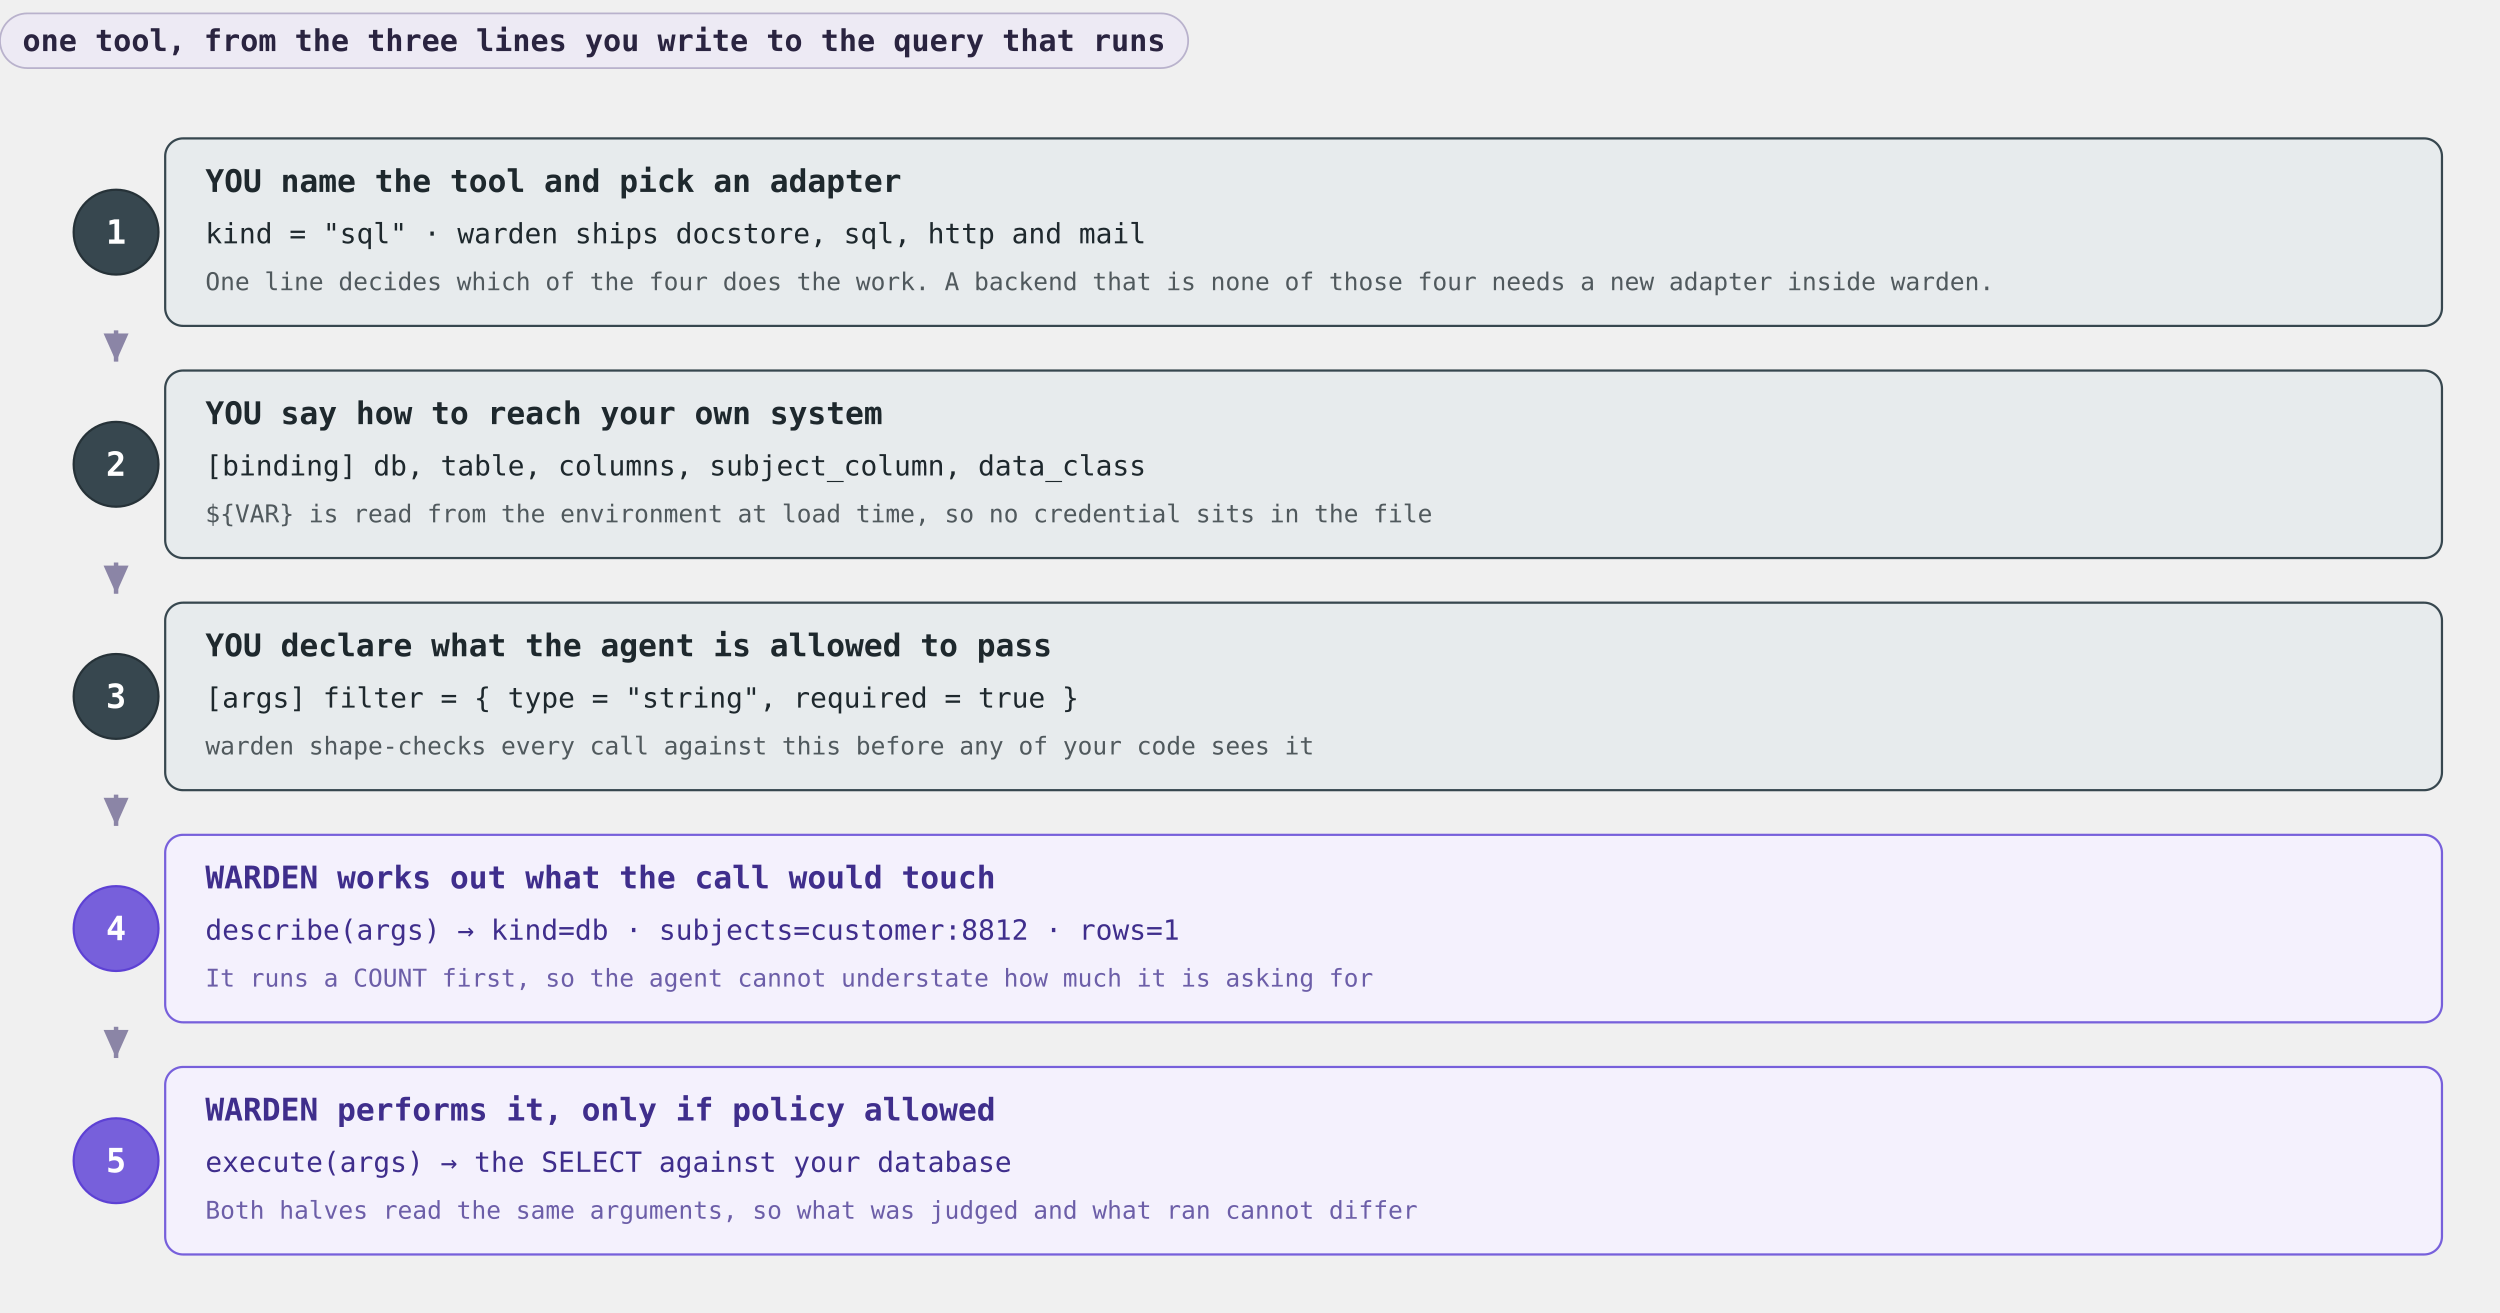
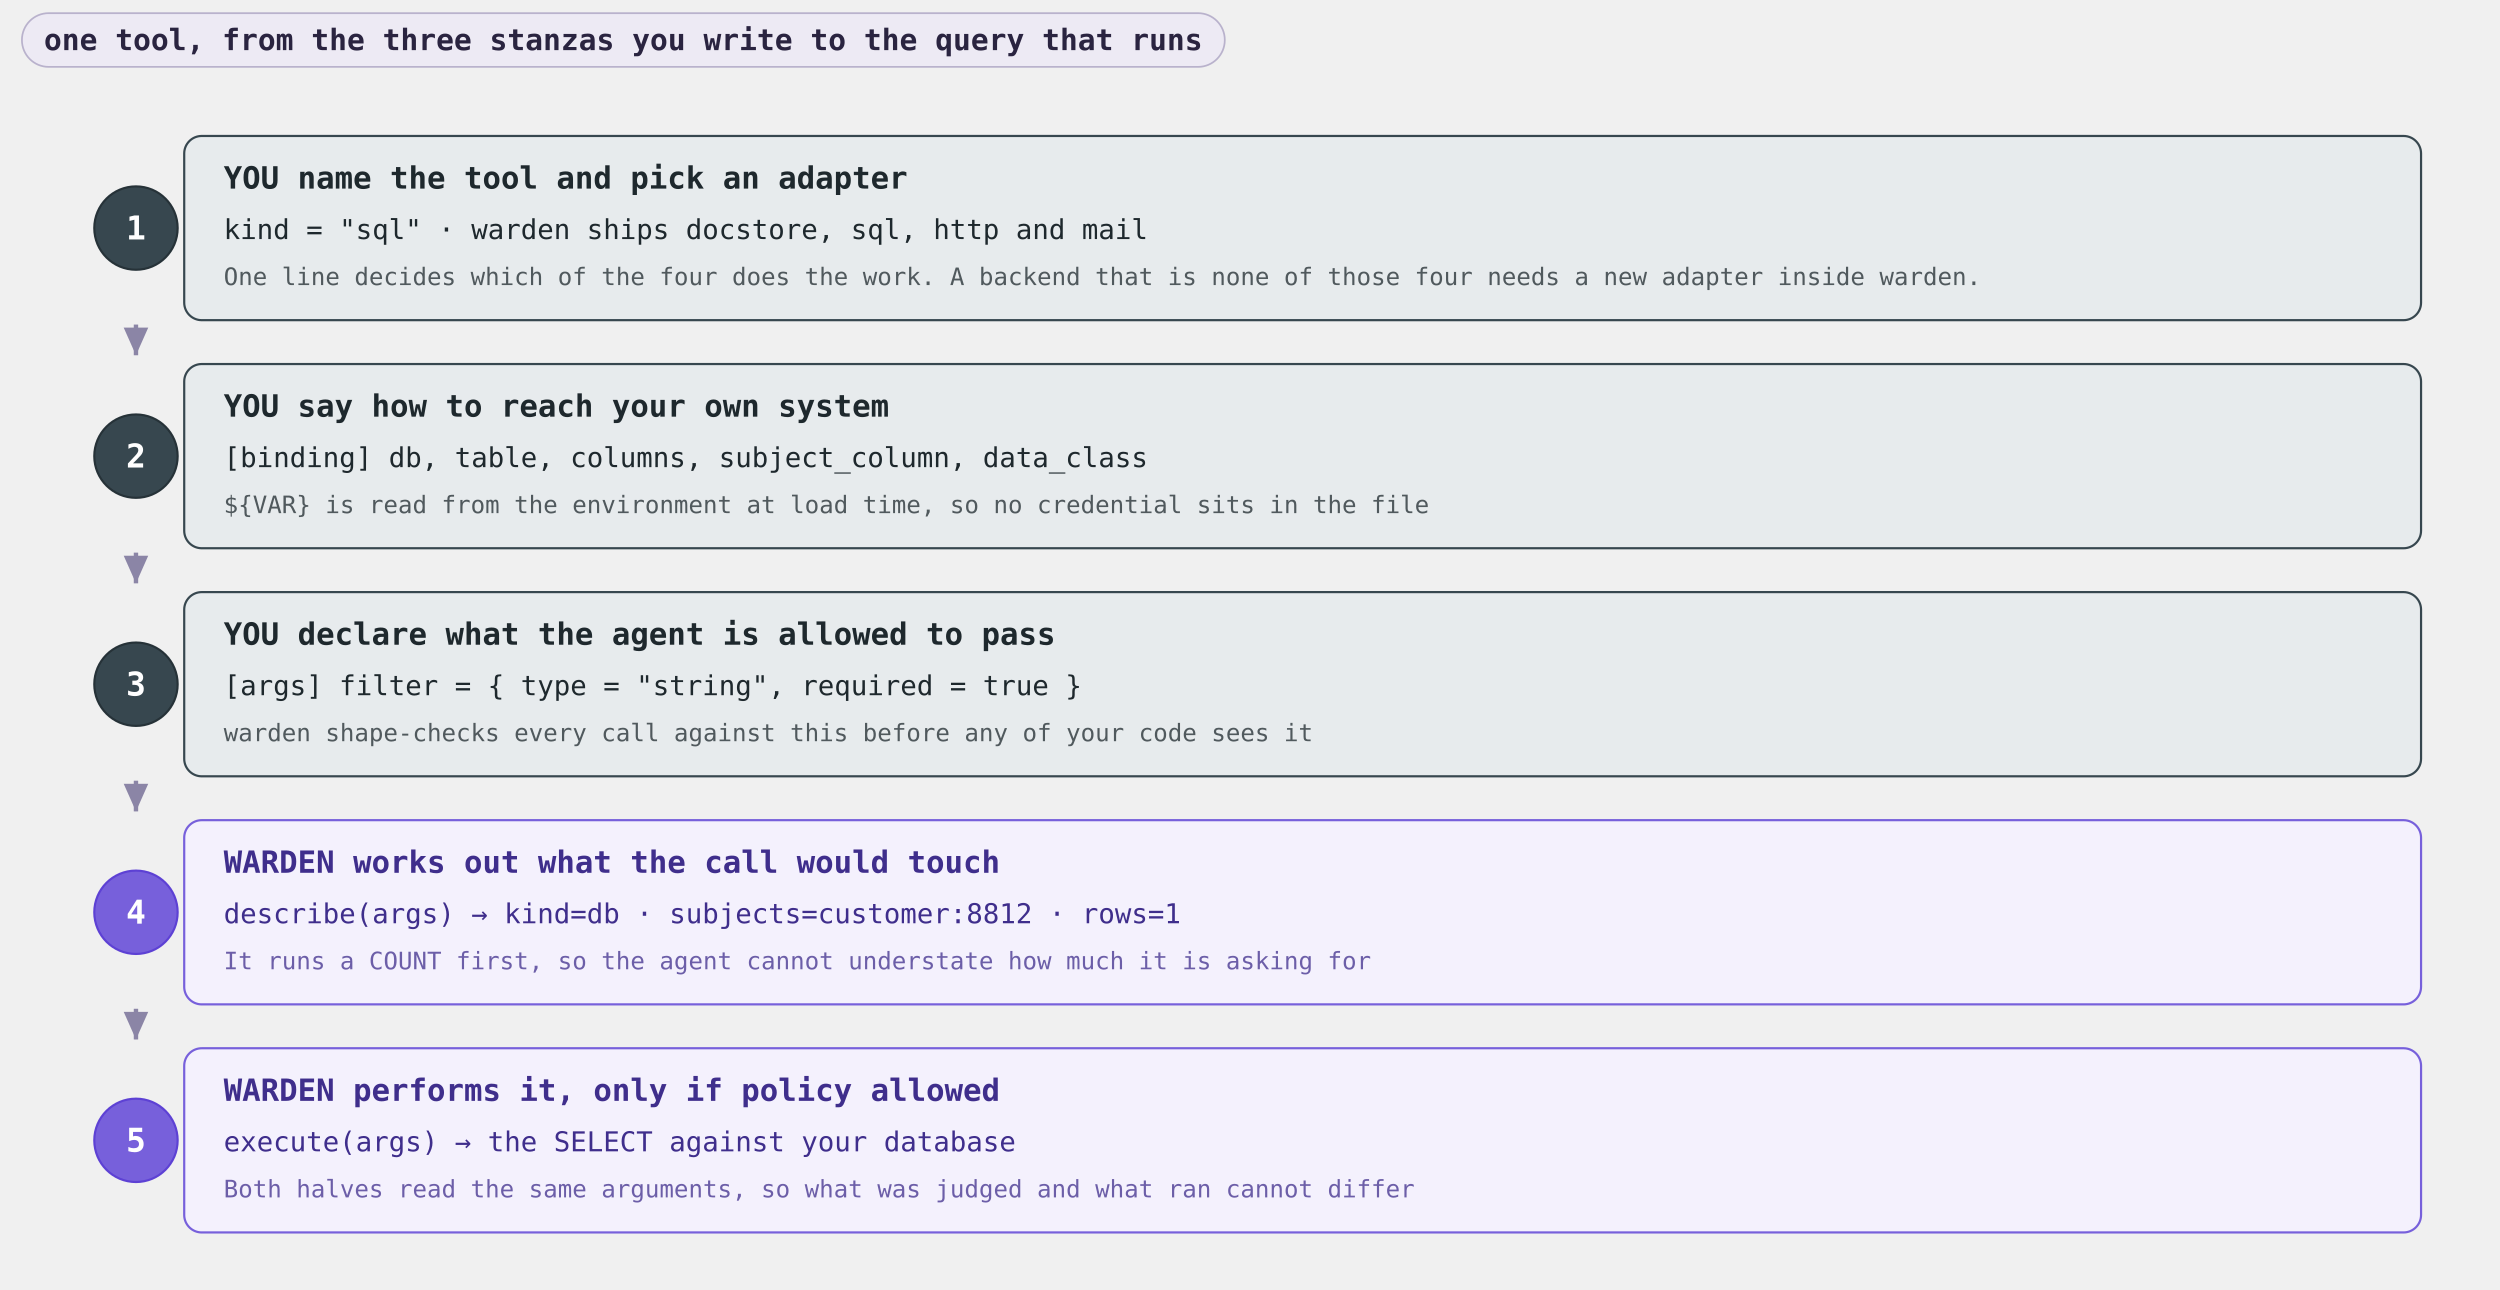
- <svg xmlns="http://www.w3.org/2000/svg" viewBox="0 0 1120 588" width="1120" height="588" role="img" aria-label="Five steps. You name the tool and pick one of warden's four adapters with kind = sql; you give the binding that reaches your own system, with ${VAR} read from the environment so no credential is in the file; you declare the arguments the agent may pass, which warden shape-checks on every call. Then warden's adapter describes what the call would touch, running a COUNT first so the agent cannot understate the ask, and executes it only if policy allowed, from the same arguments that were judged.">
+ <svg xmlns="http://www.w3.org/2000/svg" viewBox="-10 0 1140 588" width="1140" height="588" role="img" aria-label="Five steps. You name the tool and pick one of warden's four adapters with kind = sql; you give the binding that reaches your own system, with ${VAR} read from the environment so no credential is in the file; you declare the arguments the agent may pass, which warden shape-checks on every call. Then warden's adapter describes what the call would touch, running a COUNT first so the agent cannot understate the ask, and executes it only if policy allowed, from the same arguments that were judged.">
  <defs>
    <marker id="arrow" viewBox="0 0 10 10" refX="9" refY="5" markerWidth="7" markerHeight="7" orient="auto">
      <path d="M0,1 L9,5 L0,9 z" fill="#8B85A6" />
    </marker>
  </defs>
-   <rect x="0.0" y="6.0" width="532.3" height="24.5" rx="12.2" fill="#EDEAF4" stroke="#B9B2CC" stroke-width="0.8" />
-   <text x="266.1" y="18.2" fill="#2A2440" font-family="ui-monospace, SFMono-Regular, Menlo, Consolas, monospace" font-size="13.5" font-weight="600" text-anchor="middle" dominant-baseline="central">one tool, from the three lines you write to the query that runs</text>
+   <rect x="0.0" y="6.0" width="548.5" height="24.5" rx="12.2" fill="#EDEAF4" stroke="#B9B2CC" stroke-width="0.8" />
+   <text x="274.2" y="18.2" fill="#2A2440" font-family="ui-monospace, SFMono-Regular, Menlo, Consolas, monospace" font-size="13.5" font-weight="600" text-anchor="middle" dominant-baseline="central">one tool, from the three stanzas you write to the query that runs</text>
  <rect x="74" y="62" width="1020" height="84" rx="8" fill="#E7EBED" stroke="#37474F" />
  <text x="92" y="86" fill="#1E282D" font-family="ui-monospace, SFMono-Regular, Menlo, Consolas, monospace" font-size="14" font-weight="700">YOU name the tool and pick an adapter</text>
  <text x="92" y="109" fill="#1E282D" font-family="ui-monospace, SFMono-Regular, Menlo, Consolas, monospace" font-size="12.5">kind = "sql"   ·   warden ships docstore, sql, http and mail</text>
  <text x="92" y="130" fill="#1E282D" font-family="ui-monospace, SFMono-Regular, Menlo, Consolas, monospace" font-size="11" opacity="0.75">One line decides which of the four does the work. A backend that is none of those four needs a new adapter inside warden.</text>
  <circle cx="52" cy="104.0" r="19" fill="#37474F" stroke="#263238" />
  <text x="52" y="104.0" fill="#FFFFFF" font-family="ui-monospace, SFMono-Regular, Menlo, Consolas, monospace" font-size="15" font-weight="700" text-anchor="middle" dominant-baseline="central">1</text>
  <path d="M52,148 L52,162" fill="none" stroke="#8B85A6" stroke-width="2" marker-end="url(#arrow)" />
  <rect x="74" y="166" width="1020" height="84" rx="8" fill="#E7EBED" stroke="#37474F" />
  <text x="92" y="190" fill="#1E282D" font-family="ui-monospace, SFMono-Regular, Menlo, Consolas, monospace" font-size="14" font-weight="700">YOU say how to reach your own system</text>
  <text x="92" y="213" fill="#1E282D" font-family="ui-monospace, SFMono-Regular, Menlo, Consolas, monospace" font-size="12.5">[binding]   db, table, columns, subject_column, data_class</text>
  <text x="92" y="234" fill="#1E282D" font-family="ui-monospace, SFMono-Regular, Menlo, Consolas, monospace" font-size="11" opacity="0.75">${VAR} is read from the environment at load time, so no credential sits in the file</text>
  <circle cx="52" cy="208.0" r="19" fill="#37474F" stroke="#263238" />
  <text x="52" y="208.0" fill="#FFFFFF" font-family="ui-monospace, SFMono-Regular, Menlo, Consolas, monospace" font-size="15" font-weight="700" text-anchor="middle" dominant-baseline="central">2</text>
  <path d="M52,252 L52,266" fill="none" stroke="#8B85A6" stroke-width="2" marker-end="url(#arrow)" />
  <rect x="74" y="270" width="1020" height="84" rx="8" fill="#E7EBED" stroke="#37474F" />
  <text x="92" y="294" fill="#1E282D" font-family="ui-monospace, SFMono-Regular, Menlo, Consolas, monospace" font-size="14" font-weight="700">YOU declare what the agent is allowed to pass</text>
  <text x="92" y="317" fill="#1E282D" font-family="ui-monospace, SFMono-Regular, Menlo, Consolas, monospace" font-size="12.5">[args]   filter = { type = "string", required = true }</text>
  <text x="92" y="338" fill="#1E282D" font-family="ui-monospace, SFMono-Regular, Menlo, Consolas, monospace" font-size="11" opacity="0.75">warden shape-checks every call against this before any of your code sees it</text>
  <circle cx="52" cy="312.0" r="19" fill="#37474F" stroke="#263238" />
  <text x="52" y="312.0" fill="#FFFFFF" font-family="ui-monospace, SFMono-Regular, Menlo, Consolas, monospace" font-size="15" font-weight="700" text-anchor="middle" dominant-baseline="central">3</text>
  <path d="M52,356 L52,370" fill="none" stroke="#8B85A6" stroke-width="2" marker-end="url(#arrow)" />
  <rect x="74" y="374" width="1020" height="84" rx="8" fill="#F4F1FD" stroke="#7760DB" />
  <text x="92" y="398" fill="#3F2E8C" font-family="ui-monospace, SFMono-Regular, Menlo, Consolas, monospace" font-size="14" font-weight="700">WARDEN works out what the call would touch</text>
  <text x="92" y="421" fill="#3F2E8C" font-family="ui-monospace, SFMono-Regular, Menlo, Consolas, monospace" font-size="12.5">describe(args)  →  kind=db · subjects=customer:8812 · rows=1</text>
  <text x="92" y="442" fill="#3F2E8C" font-family="ui-monospace, SFMono-Regular, Menlo, Consolas, monospace" font-size="11" opacity="0.75">It runs a COUNT first, so the agent cannot understate how much it is asking for</text>
  <circle cx="52" cy="416.0" r="19" fill="#7760DB" stroke="#5D41D4" />
  <text x="52" y="416.0" fill="#FFFFFF" font-family="ui-monospace, SFMono-Regular, Menlo, Consolas, monospace" font-size="15" font-weight="700" text-anchor="middle" dominant-baseline="central">4</text>
  <path d="M52,460 L52,474" fill="none" stroke="#8B85A6" stroke-width="2" marker-end="url(#arrow)" />
  <rect x="74" y="478" width="1020" height="84" rx="8" fill="#F4F1FD" stroke="#7760DB" />
  <text x="92" y="502" fill="#3F2E8C" font-family="ui-monospace, SFMono-Regular, Menlo, Consolas, monospace" font-size="14" font-weight="700">WARDEN performs it, only if policy allowed</text>
  <text x="92" y="525" fill="#3F2E8C" font-family="ui-monospace, SFMono-Regular, Menlo, Consolas, monospace" font-size="12.5">execute(args)  →  the SELECT against your database</text>
  <text x="92" y="546" fill="#3F2E8C" font-family="ui-monospace, SFMono-Regular, Menlo, Consolas, monospace" font-size="11" opacity="0.75">Both halves read the same arguments, so what was judged and what ran cannot differ</text>
  <circle cx="52" cy="520.0" r="19" fill="#7760DB" stroke="#5D41D4" />
  <text x="52" y="520.0" fill="#FFFFFF" font-family="ui-monospace, SFMono-Regular, Menlo, Consolas, monospace" font-size="15" font-weight="700" text-anchor="middle" dominant-baseline="central">5</text>
</svg>
